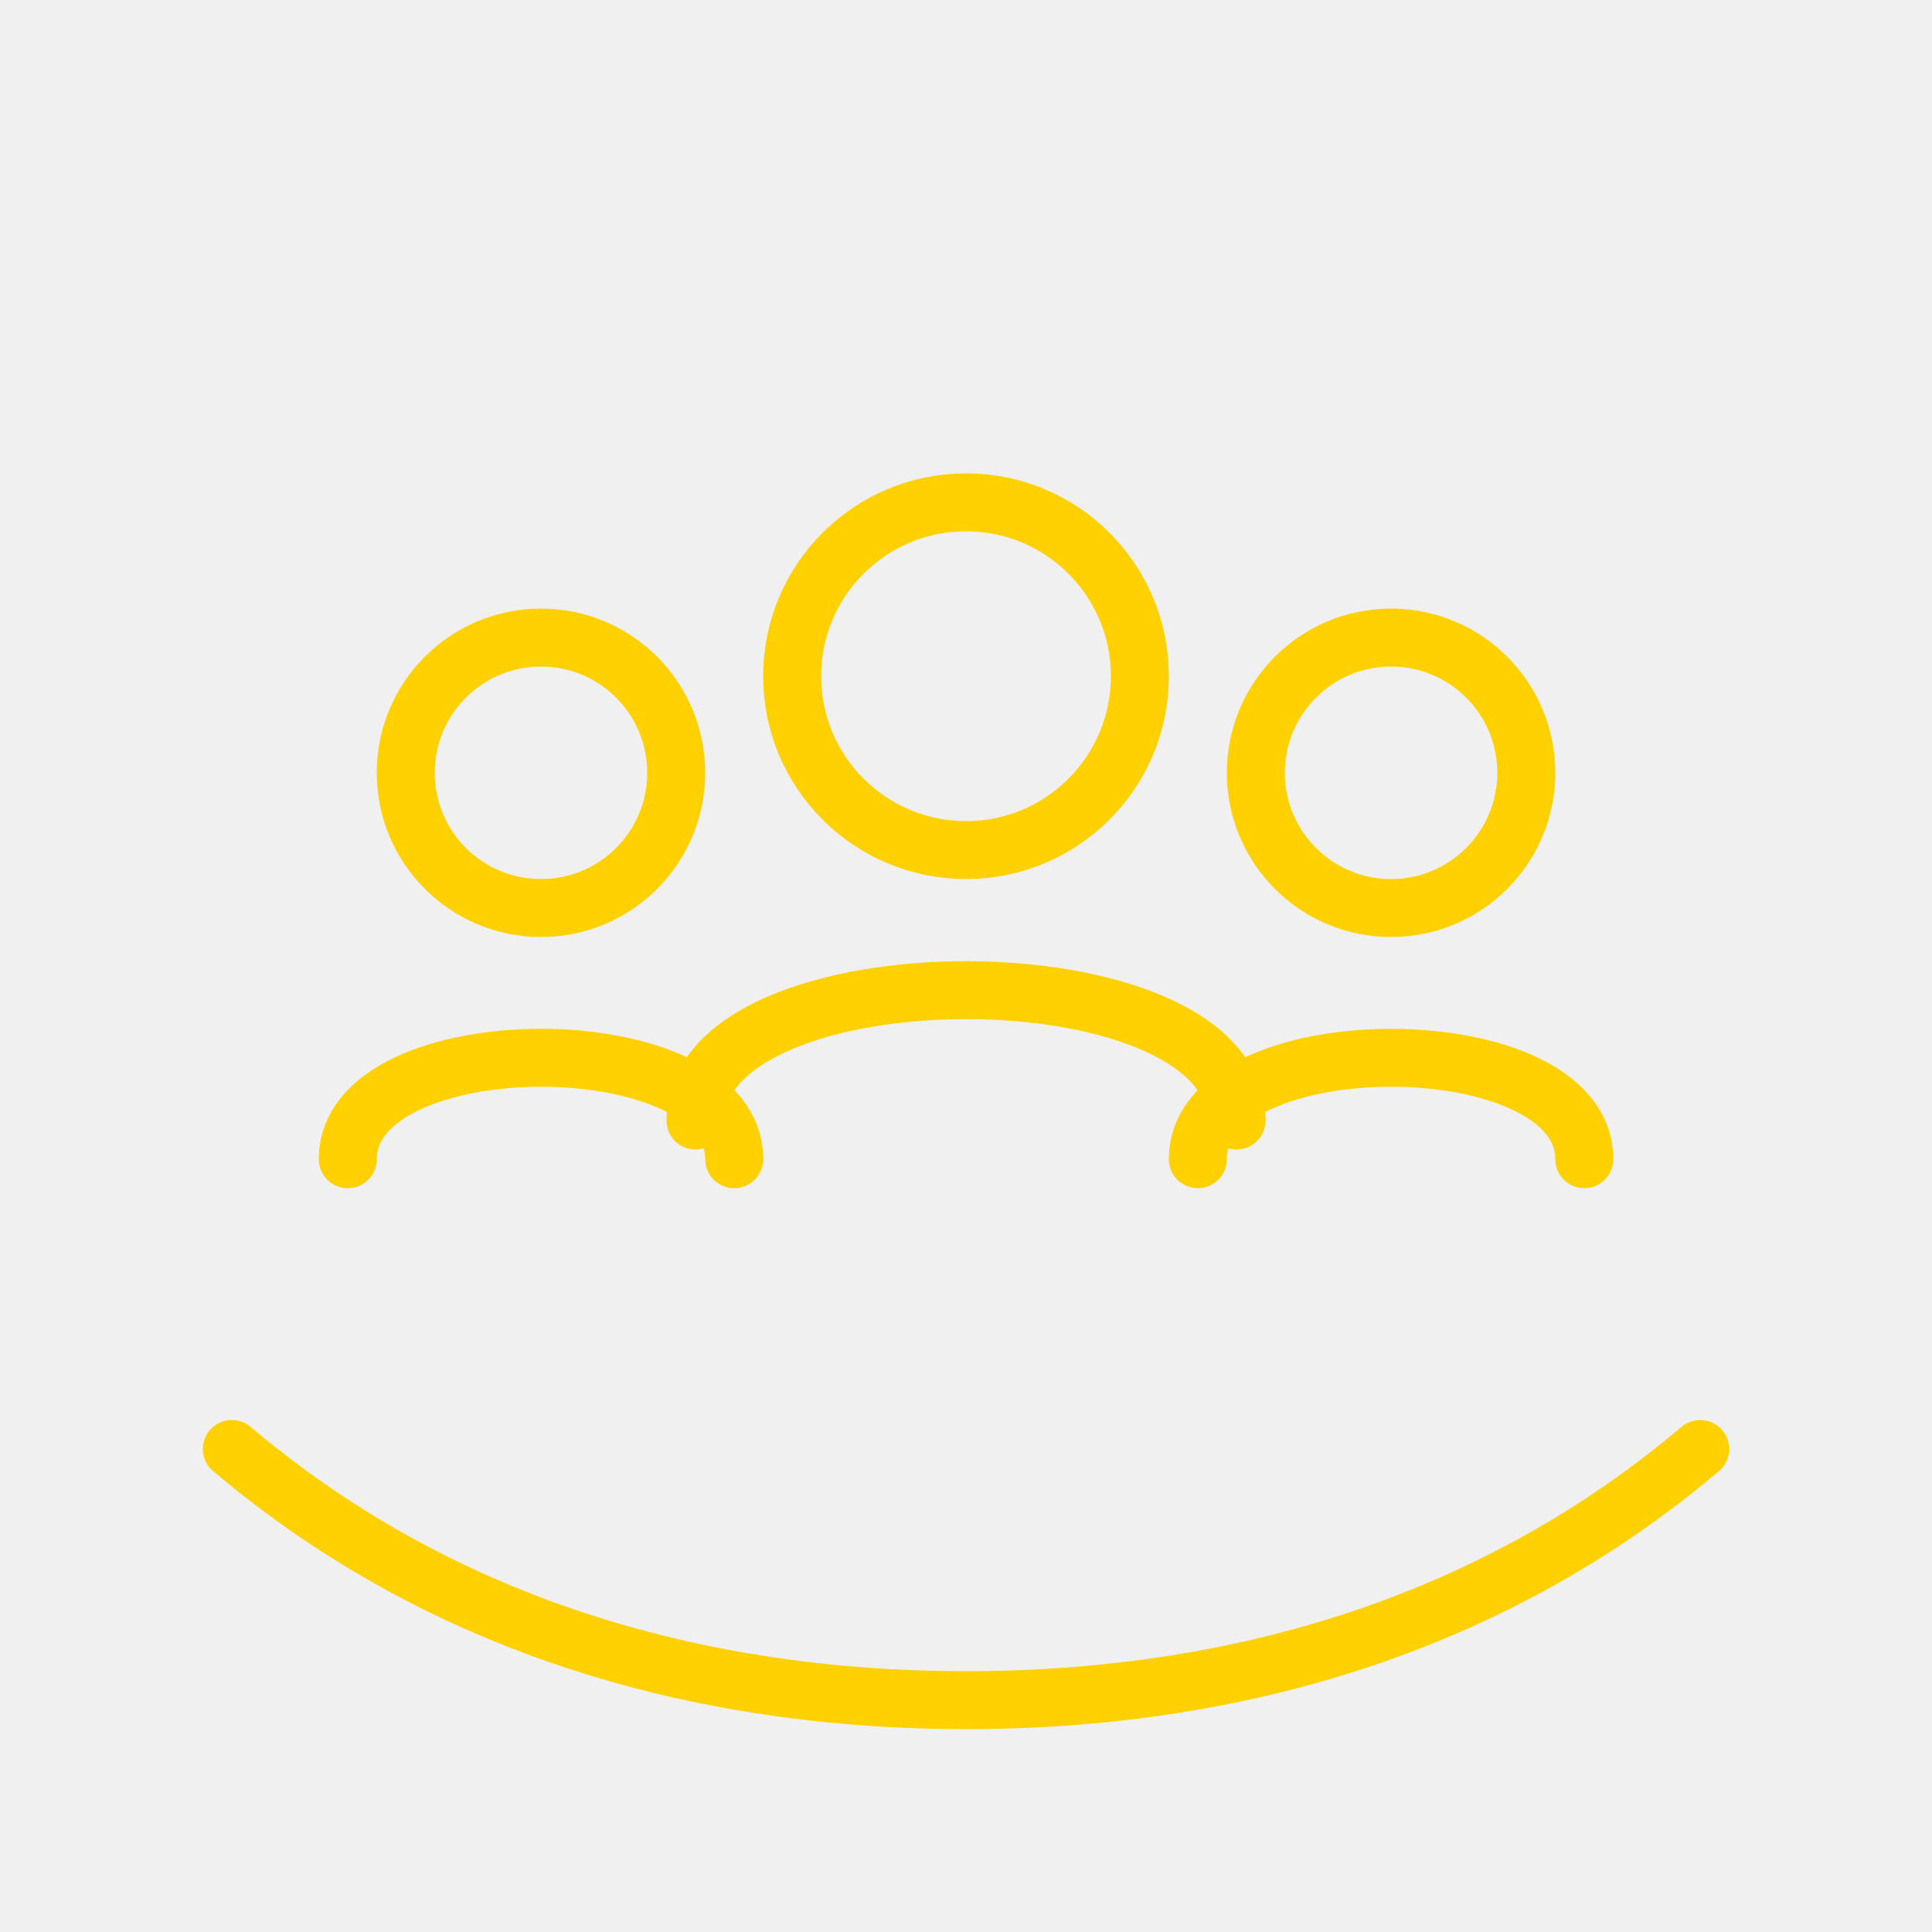
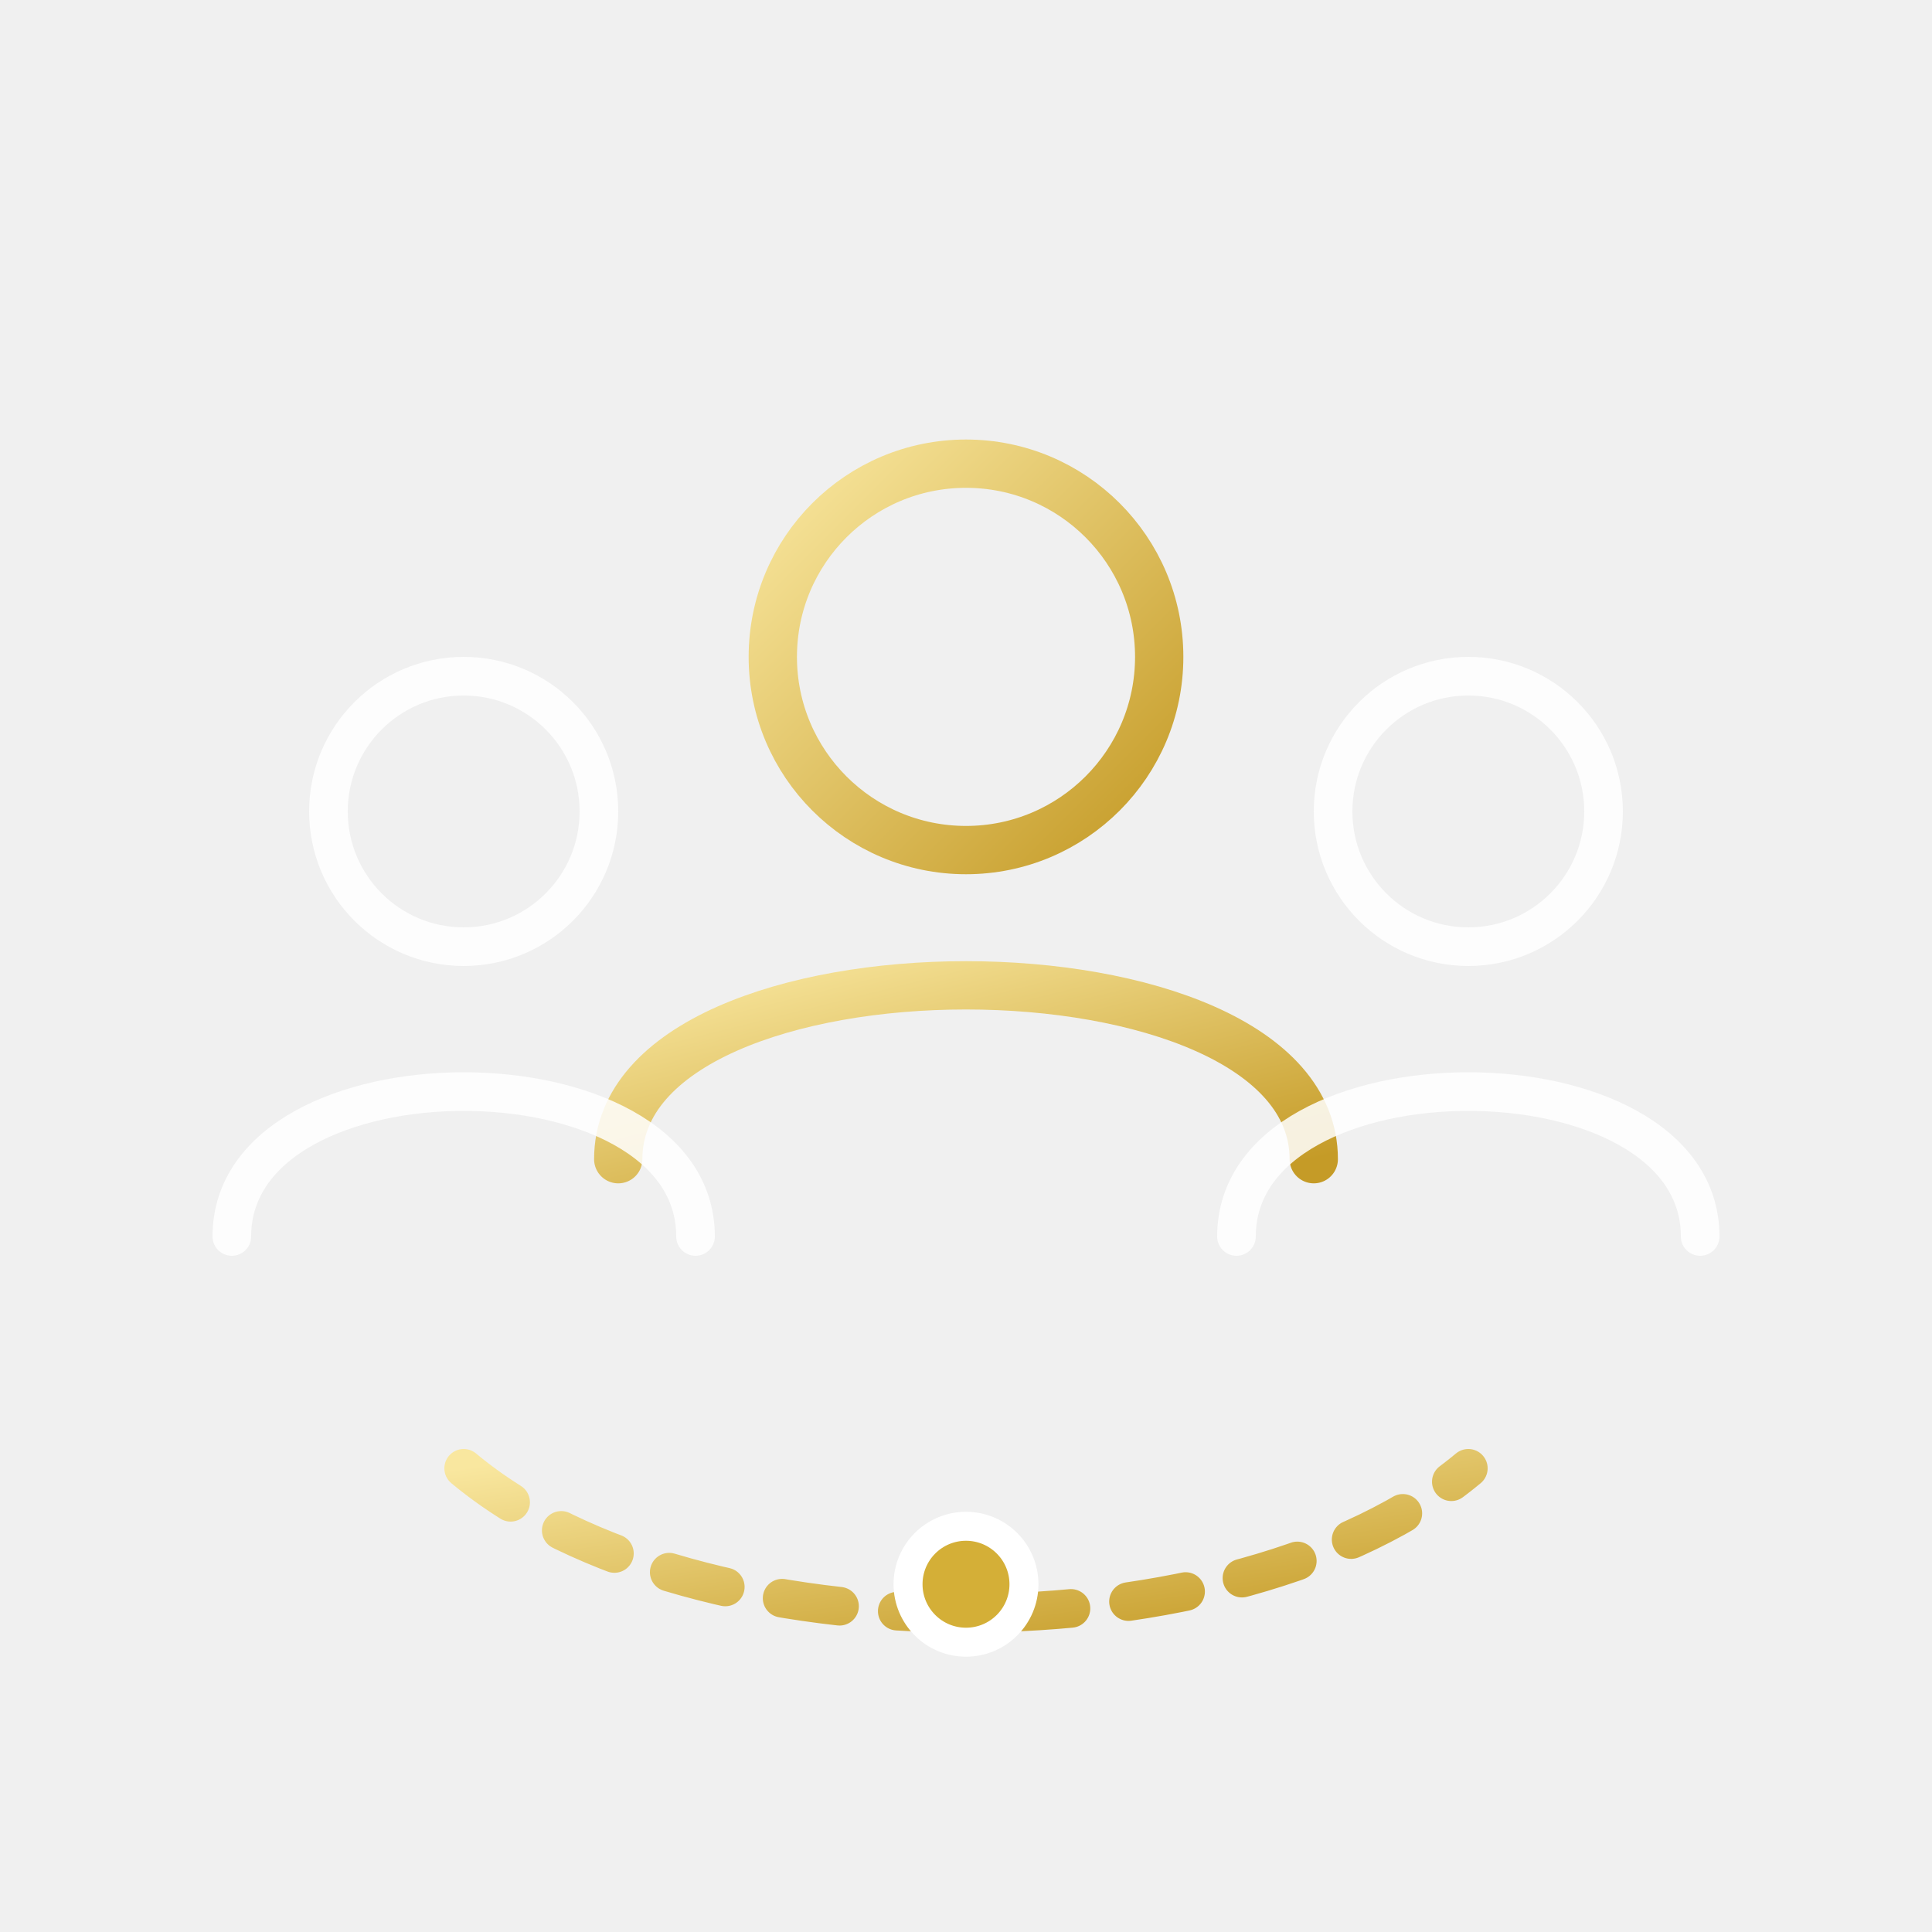
- <svg xmlns="http://www.w3.org/2000/svg" viewBox="0 0 100 100" width="100" height="100" fill="none" stroke="#FFD100" stroke-width="3" stroke-linecap="round" stroke-linejoin="round">
-   <circle cx="50" cy="35" r="9" />
-   <path d="M36,58 C36,49 64,49 64,58" />
-   <circle cx="28" cy="40" r="7" />
-   <path d="M18,60 C18,53 38,53 38,60" />
-   <circle cx="72" cy="40" r="7" />
-   <path d="M62,60 C62,53 82,53 82,60" />
-   <path d="M12,75 C25,86 40,88 50,88 C60,88 75,86 88,75" />
+ <svg xmlns="http://www.w3.org/2000/svg" viewBox="0 0 100 100" width="100" height="100" fill="none" stroke="#D4AF37" stroke-width="2.5" stroke-linecap="round" stroke-linejoin="round">
+   <defs>
+     <linearGradient id="goldStrokeCust" x1="0%" y1="0%" x2="100%" y2="100%">
+       <stop offset="0%" stop-color="#F9E79F" />
+       <stop offset="100%" stop-color="#C59B27" />
+     </linearGradient>
+   </defs>
+   <circle cx="50" cy="34" r="10" stroke="url(#goldStrokeCust)" stroke-width="2.5" />
+   <path d="M32,60 C32,48 68,48 68,60" stroke="url(#goldStrokeCust)" stroke-width="2.5" />
+   <circle cx="24" cy="42" r="7" stroke="#FFFFFF" stroke-width="2" opacity="0.85" />
+   <path d="M12,64 C12,54 36,54 36,64" stroke="#FFFFFF" stroke-width="2" opacity="0.85" />
+   <circle cx="76" cy="42" r="7" stroke="#FFFFFF" stroke-width="2" opacity="0.85" />
+   <path d="M64,64 C64,54 88,54 88,64" stroke="#FFFFFF" stroke-width="2" opacity="0.85" />
+   <path d="M24,76 C36,86 64,86 76,76" stroke="url(#goldStrokeCust)" stroke-width="2" stroke-dasharray="3,3" />
+   <circle cx="50" cy="82" r="3" fill="#D4AF37" stroke="#FFFFFF" stroke-width="1.5" />
</svg>
